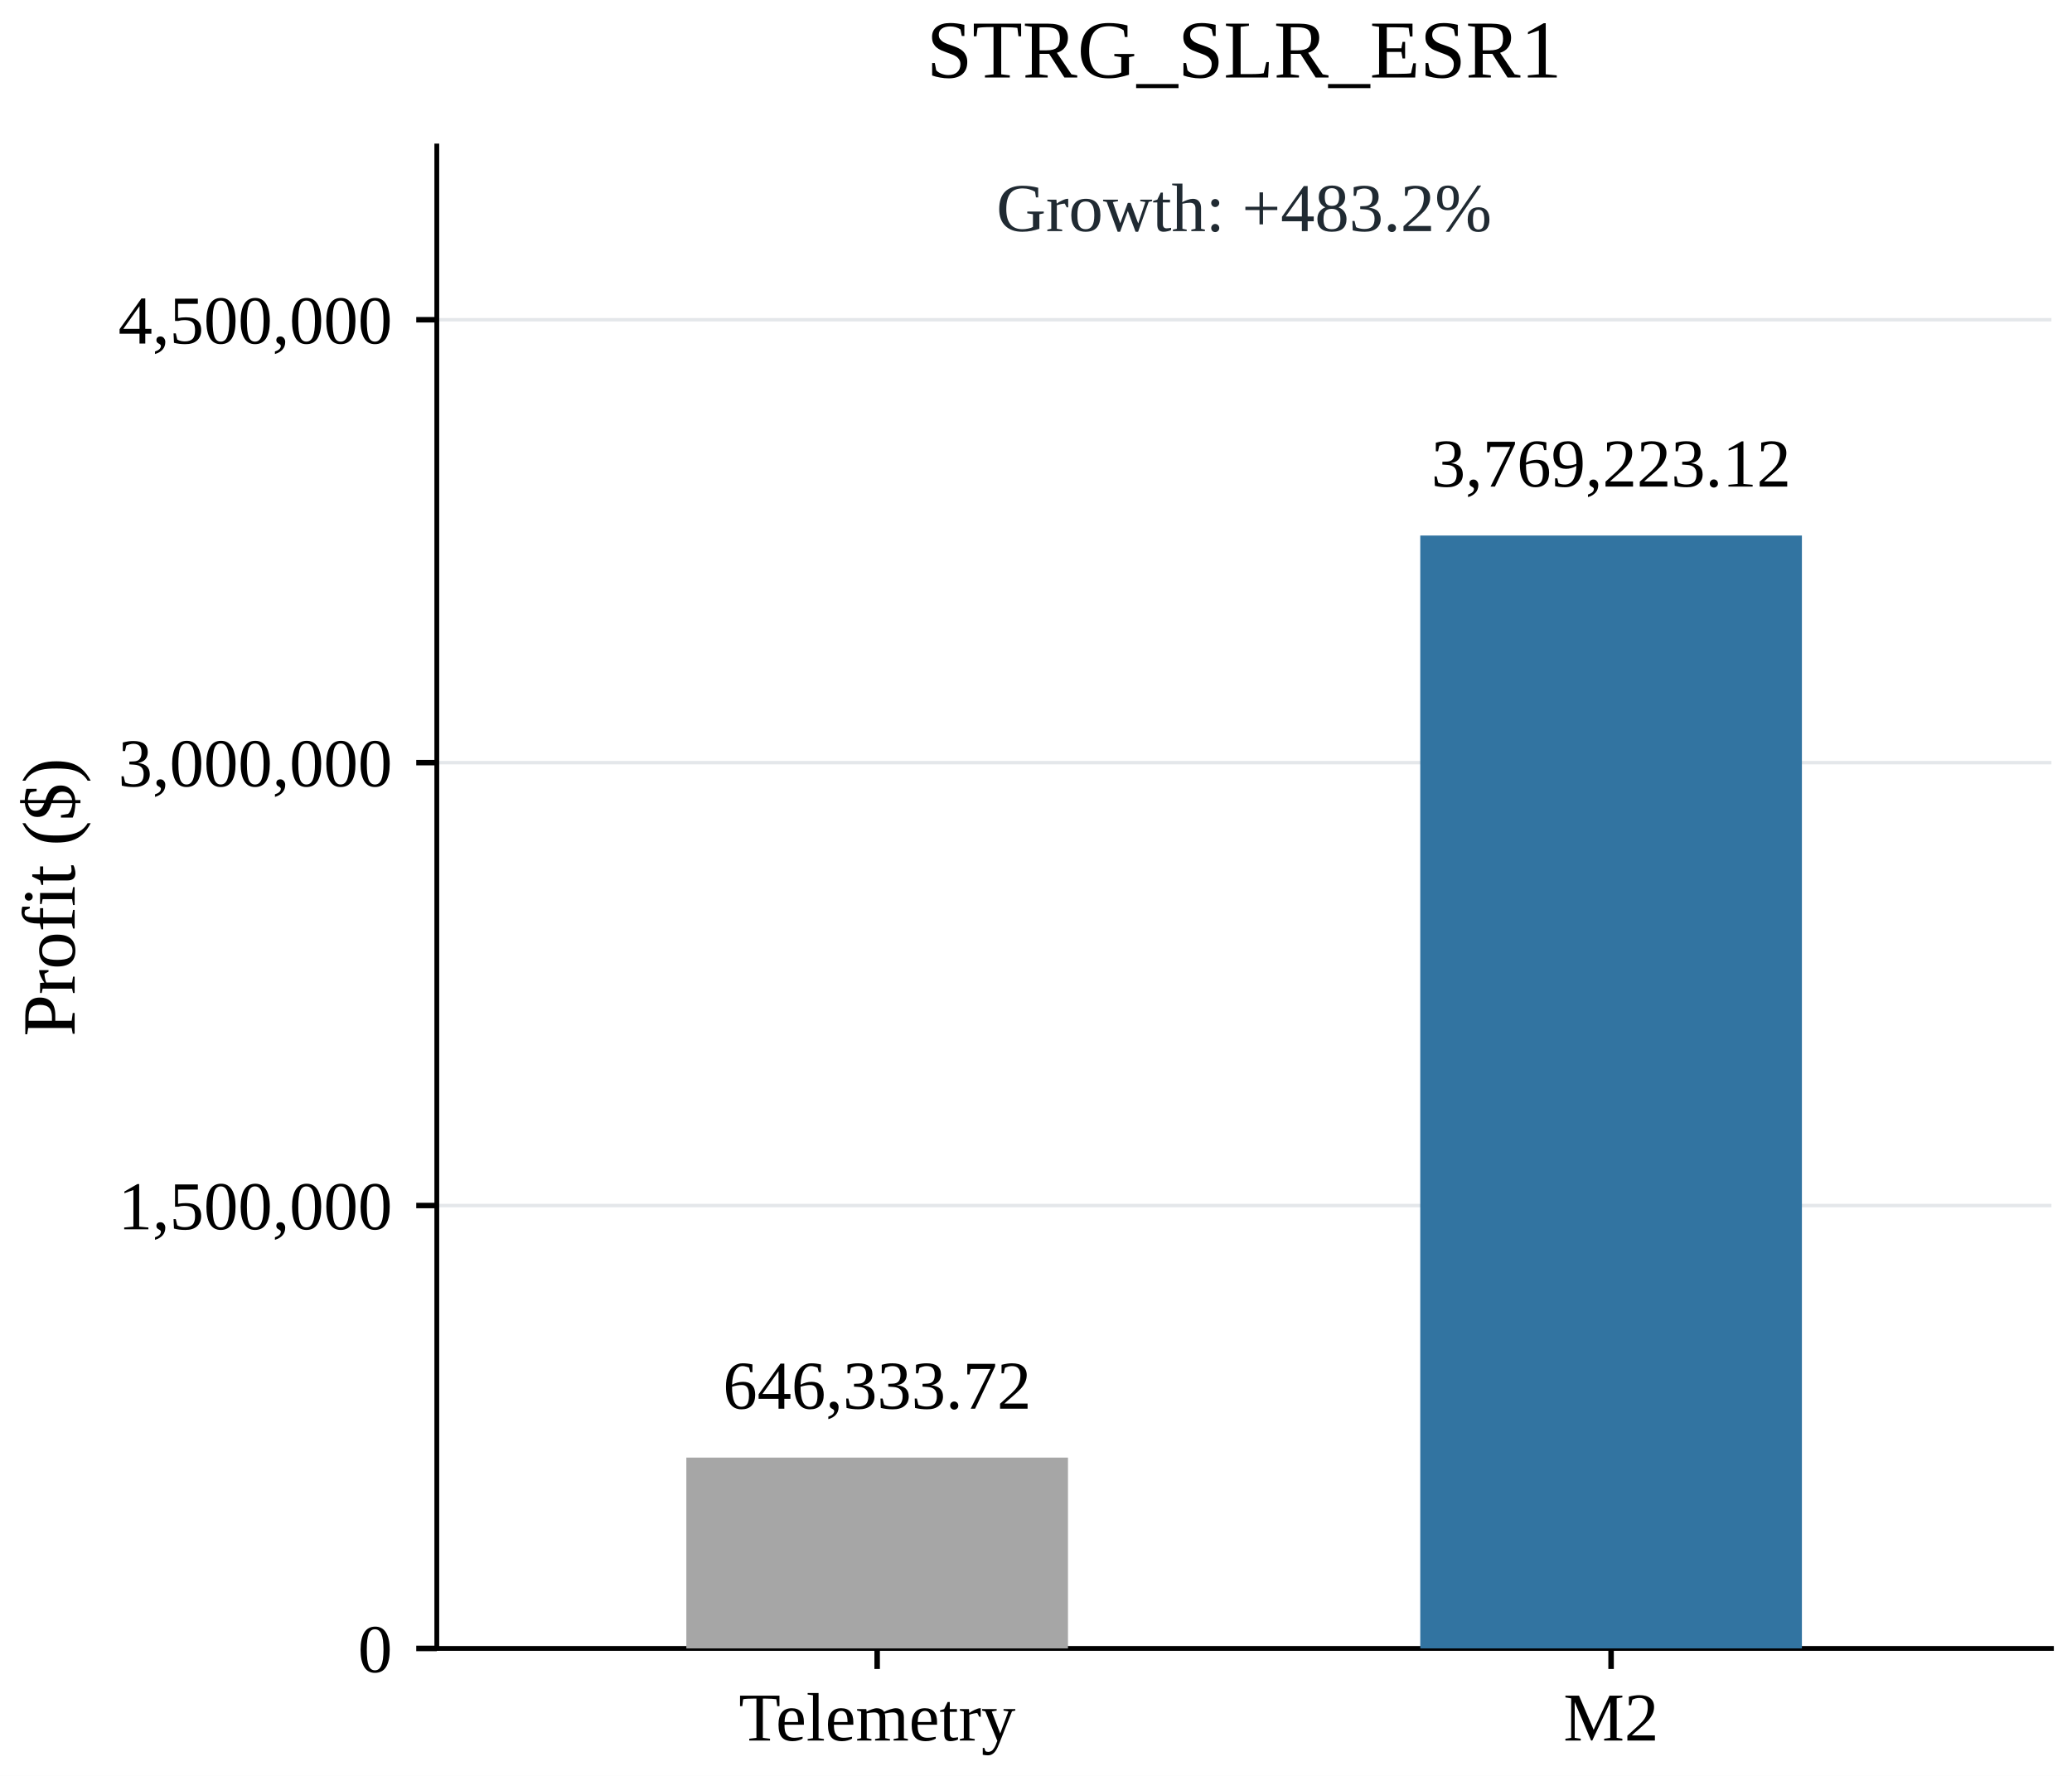
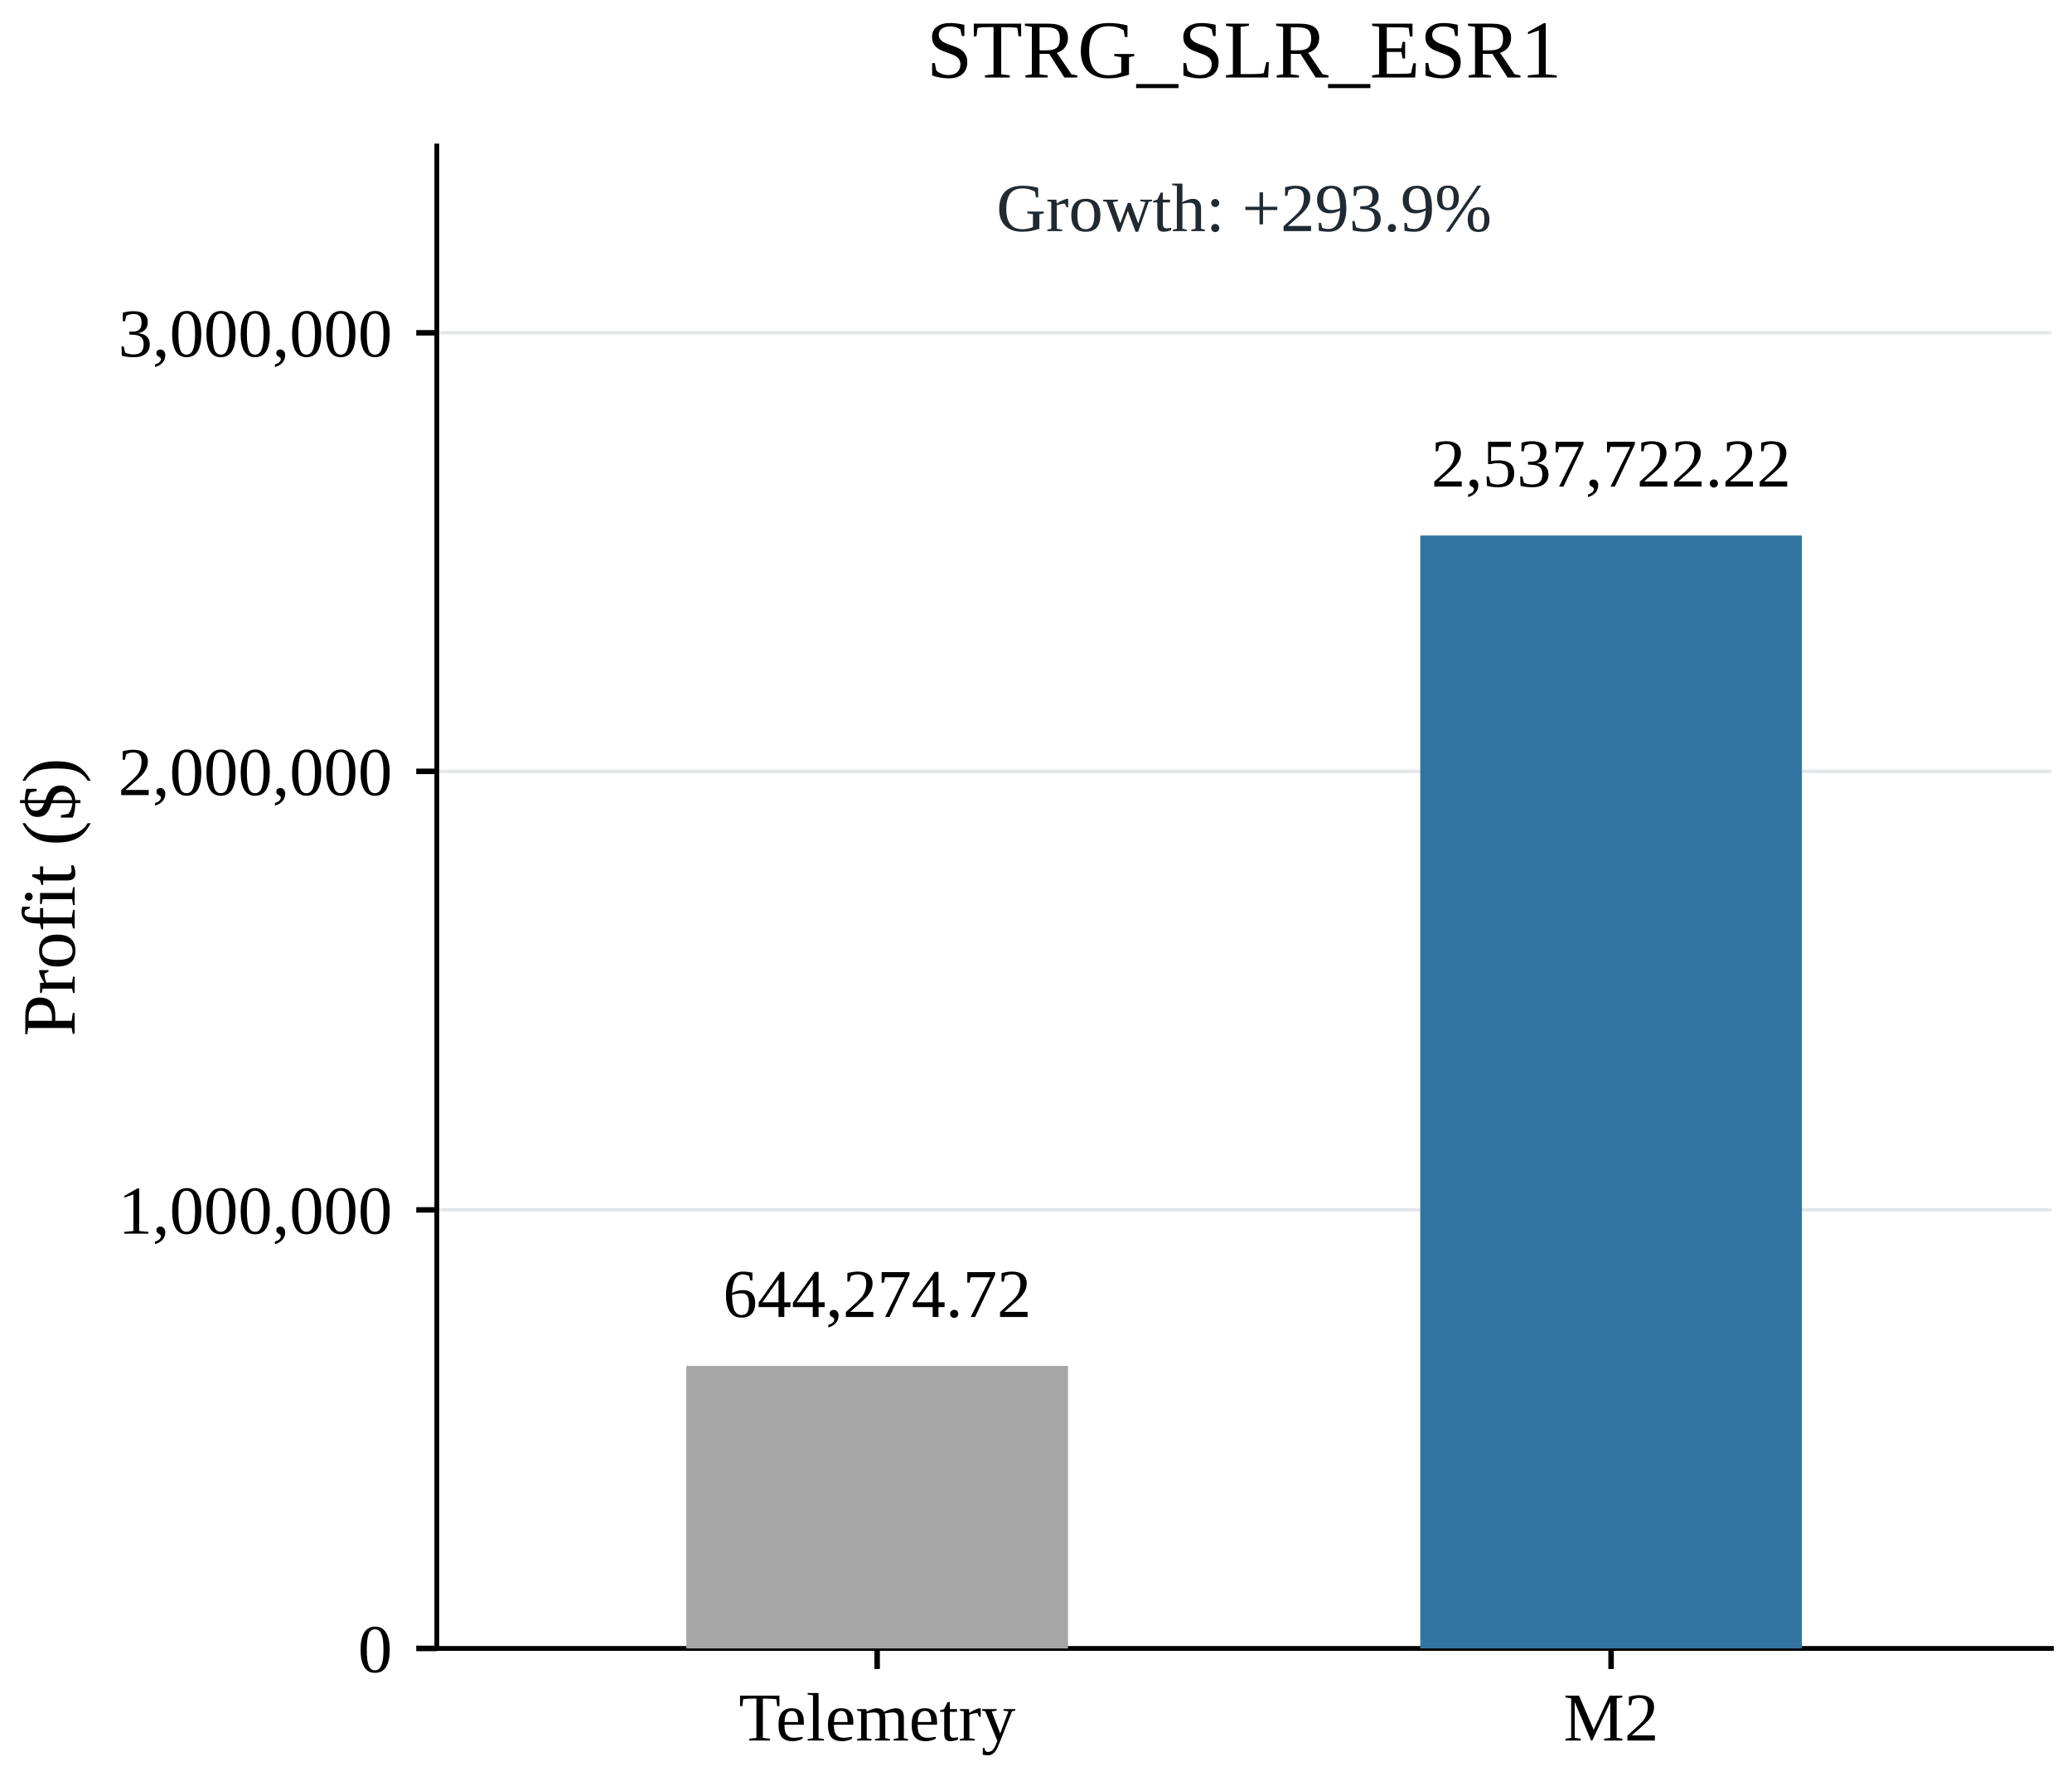
<svg xmlns="http://www.w3.org/2000/svg" xmlns:xlink="http://www.w3.org/1999/xlink" width="302.4pt" height="259.2pt" viewBox="0 0 302.4 259.2" version="1.1">
  <defs>
    <style type="text/css">*{stroke-linejoin: round; stroke-linecap: butt}</style>
  </defs>
  <g id="figure_1">
    <g id="patch_1">
      <path d="M 0 259.2  L 302.4 259.2  L 302.4 0  L 0 0  z " style="fill: #ffffff" />
    </g>
    <g id="axes_1">
      <g id="patch_2">
        <path d="M 63.749 240.598  L 299.4 240.598  L 299.4 21.31  L 63.749 21.31  z " style="fill: #ffffff" />
      </g>
      <g id="matplotlib.axis_1">
        <g id="xtick_1">
          <g id="line2d_1">
            <defs>
-               <path id="m59b2155c40" d="M 0 0  L 0 3  " style="stroke: #000000; stroke-width: 0.8" />
+               <path id="mb30bbebc33" d="M 0 0  L 0 3  " style="stroke: #000000; stroke-width: 0.8" />
            </defs>
            <g>
-               <use xlink:href="#m59b2155c40" x="128.017" y="240.598" style="stroke: #000000; stroke-width: 0.8" />
+               <use xlink:href="#mb30bbebc33" x="128.017" y="240.598" style="stroke: #000000; stroke-width: 0.8" />
            </g>
          </g>
          <g id="text_1">
            <text style="font: 10px 'Times New Roman'; text-anchor: middle" x="128.017" y="254.042" transform="rotate(-0 128.0175 254.0419)">Telemetry</text>
          </g>
        </g>
        <g id="xtick_2">
          <g id="line2d_2">
            <g>
-               <use xlink:href="#m59b2155c40" x="235.131" y="240.598" style="stroke: #000000; stroke-width: 0.8" />
+               <use xlink:href="#mb30bbebc33" x="235.131" y="240.598" style="stroke: #000000; stroke-width: 0.8" />
            </g>
          </g>
          <g id="text_2">
            <text style="font: 10px 'Times New Roman'; text-anchor: middle" x="235.131" y="254.042" transform="rotate(-0 235.1314 254.0419)">M2</text>
          </g>
        </g>
      </g>
      <g id="matplotlib.axis_2">
        <g id="ytick_1">
          <g id="line2d_3">
-             <path d="M 63.749 240.598  L 299.4 240.598  " clip-path="url(#p344aabf010)" style="fill: none; stroke: #e4e7ea; stroke-width: 0.5; stroke-linecap: square" />
+             <path d="M 63.749 240.598  L 299.4 240.598  " clip-path="url(#p718a66a40d)" style="fill: none; stroke: #e4e7ea; stroke-width: 0.5; stroke-linecap: square" />
          </g>
          <g id="line2d_4">
            <defs>
-               <path id="mad6c3d235a" d="M 0 0  L -3 0  " style="stroke: #000000; stroke-width: 0.8" />
+               <path id="m73979a9b19" d="M 0 0  L -3 0  " style="stroke: #000000; stroke-width: 0.8" />
            </defs>
            <g>
-               <use xlink:href="#mad6c3d235a" x="63.749" y="240.598" style="stroke: #000000; stroke-width: 0.8" />
+               <use xlink:href="#m73979a9b19" x="63.749" y="240.598" style="stroke: #000000; stroke-width: 0.8" />
            </g>
          </g>
          <g id="text_3">
            <text style="font: 10px 'Times New Roman'; text-anchor: end" x="57.249" y="244.07" transform="rotate(-0 57.24915 244.0701)">0</text>
          </g>
        </g>
        <g id="ytick_2">
          <g id="line2d_5">
-             <path d="M 63.749 175.955  L 299.4 175.955  " clip-path="url(#p344aabf010)" style="fill: none; stroke: #e4e7ea; stroke-width: 0.5; stroke-linecap: square" />
+             <path d="M 63.749 176.59  L 299.4 176.59  " clip-path="url(#p718a66a40d)" style="fill: none; stroke: #e4e7ea; stroke-width: 0.5; stroke-linecap: square" />
          </g>
          <g id="line2d_6">
            <g>
-               <use xlink:href="#mad6c3d235a" x="63.749" y="175.955" style="stroke: #000000; stroke-width: 0.8" />
+               <use xlink:href="#m73979a9b19" x="63.749" y="176.59" style="stroke: #000000; stroke-width: 0.8" />
            </g>
          </g>
          <g id="text_4">
-             <text style="font: 10px 'Times New Roman'; text-anchor: end" x="57.249" y="179.427" transform="rotate(-0 57.24915 179.4272)">1,500,000</text>
+             <text style="font: 10px 'Times New Roman'; text-anchor: end" x="57.249" y="180.062" transform="rotate(-0 57.24915 180.0617)">1,000,000</text>
          </g>
        </g>
        <g id="ytick_3">
          <g id="line2d_7">
-             <path d="M 63.749 111.313  L 299.4 111.313  " clip-path="url(#p344aabf010)" style="fill: none; stroke: #e4e7ea; stroke-width: 0.5; stroke-linecap: square" />
+             <path d="M 63.749 112.581  L 299.4 112.581  " clip-path="url(#p718a66a40d)" style="fill: none; stroke: #e4e7ea; stroke-width: 0.5; stroke-linecap: square" />
          </g>
          <g id="line2d_8">
            <g>
-               <use xlink:href="#mad6c3d235a" x="63.749" y="111.313" style="stroke: #000000; stroke-width: 0.8" />
+               <use xlink:href="#m73979a9b19" x="63.749" y="112.581" style="stroke: #000000; stroke-width: 0.8" />
            </g>
          </g>
          <g id="text_5">
-             <text style="font: 10px 'Times New Roman'; text-anchor: end" x="57.249" y="114.784" transform="rotate(-0 57.24915 114.7844)">3,000,000</text>
+             <text style="font: 10px 'Times New Roman'; text-anchor: end" x="57.249" y="116.053" transform="rotate(-0 57.24915 116.0533)">2,000,000</text>
          </g>
        </g>
        <g id="ytick_4">
          <g id="line2d_9">
-             <path d="M 63.749 46.67  L 299.4 46.67  " clip-path="url(#p344aabf010)" style="fill: none; stroke: #e4e7ea; stroke-width: 0.5; stroke-linecap: square" />
+             <path d="M 63.749 48.573  L 299.4 48.573  " clip-path="url(#p718a66a40d)" style="fill: none; stroke: #e4e7ea; stroke-width: 0.5; stroke-linecap: square" />
          </g>
          <g id="line2d_10">
            <g>
-               <use xlink:href="#mad6c3d235a" x="63.749" y="46.67" style="stroke: #000000; stroke-width: 0.8" />
+               <use xlink:href="#m73979a9b19" x="63.749" y="48.573" style="stroke: #000000; stroke-width: 0.8" />
            </g>
          </g>
          <g id="text_6">
-             <text style="font: 10px 'Times New Roman'; text-anchor: end" x="57.249" y="50.142" transform="rotate(-0 57.24915 50.14155)">4,500,000</text>
+             <text style="font: 10px 'Times New Roman'; text-anchor: end" x="57.249" y="52.045" transform="rotate(-0 57.24915 52.04489)">3,000,000</text>
          </g>
        </g>
        <g id="text_7">
          <text style="font: 11px 'Times New Roman'; text-anchor: middle" x="10.896" y="130.954" transform="rotate(-90 10.89618 130.9542)">Profit ($)</text>
        </g>
      </g>
      <g id="patch_3">
        <path d="M 63.749 240.598  L 63.749 21.31  " style="fill: none; stroke: #000000; stroke-width: 0.7; stroke-linejoin: miter; stroke-linecap: square" />
      </g>
      <g id="patch_4">
        <path d="M 63.749 240.598  L 299.4 240.598  " style="fill: none; stroke: #000000; stroke-width: 0.7; stroke-linejoin: miter; stroke-linecap: square" />
      </g>
      <g id="patch_5">
-         <path d="M 100.168 240.598  L 155.867 240.598  L 155.867 212.744  L 100.168 212.744  z " clip-path="url(#p344aabf010)" style="fill: #a6a6a6" />
+         <path d="M 100.168 240.598  L 155.867 240.598  L 155.867 199.359  L 100.168 199.359  z " clip-path="url(#p718a66a40d)" style="fill: #a6a6a6" />
      </g>
      <g id="patch_6">
-         <path d="M 207.282 240.598  L 262.981 240.598  L 262.981 78.163  L 207.282 78.163  z " clip-path="url(#p344aabf010)" style="fill: #3274a1" />
+         <path d="M 207.282 240.598  L 262.981 240.598  L 262.981 78.163  L 207.282 78.163  z " clip-path="url(#p718a66a40d)" style="fill: #3274a1" />
      </g>
      <g id="text_8">
-         <text style="font: 10px 'Times New Roman'; text-anchor: middle" x="128.017" y="205.605" transform="rotate(-0 128.0175 205.6052)">646,333.72</text>
+         <text style="font: 10px 'Times New Roman'; text-anchor: middle" x="128.017" y="192.22" transform="rotate(-0 128.0175 192.2201)">644,274.72</text>
      </g>
      <g id="text_9">
-         <text style="font: 10px 'Times New Roman'; text-anchor: middle" x="235.131" y="71.024" transform="rotate(-0 235.1314 71.02361)">3,769,223.12</text>
+         <text style="font: 10px 'Times New Roman'; text-anchor: middle" x="235.131" y="71.024" transform="rotate(-0 235.1314 71.02361)">2,537,722.22</text>
      </g>
      <g id="text_10">
-         <text style="fill: #202a32; font: 10px 'Times New Roman'; text-anchor: middle" x="181.574" y="33.736" transform="rotate(-0 181.5745 33.73619)">Growth: +483.2%</text>
+         <text style="fill: #202a32; font: 10px 'Times New Roman'; text-anchor: middle" x="181.574" y="33.736" transform="rotate(-0 181.5745 33.73619)">Growth: +293.9%</text>
      </g>
      <g id="text_11">
        <text style="font: 12px 'Times New Roman'; text-anchor: middle" x="181.574" y="11.31" transform="rotate(-0 181.5745 11.31024)">STRG_SLR_ESR1</text>
      </g>
    </g>
  </g>
  <defs>
-     <clipPath id="p344aabf010">
+     <clipPath id="p718a66a40d">
      <rect x="63.749" y="21.31" width="235.651" height="219.288" />
    </clipPath>
  </defs>
</svg>
